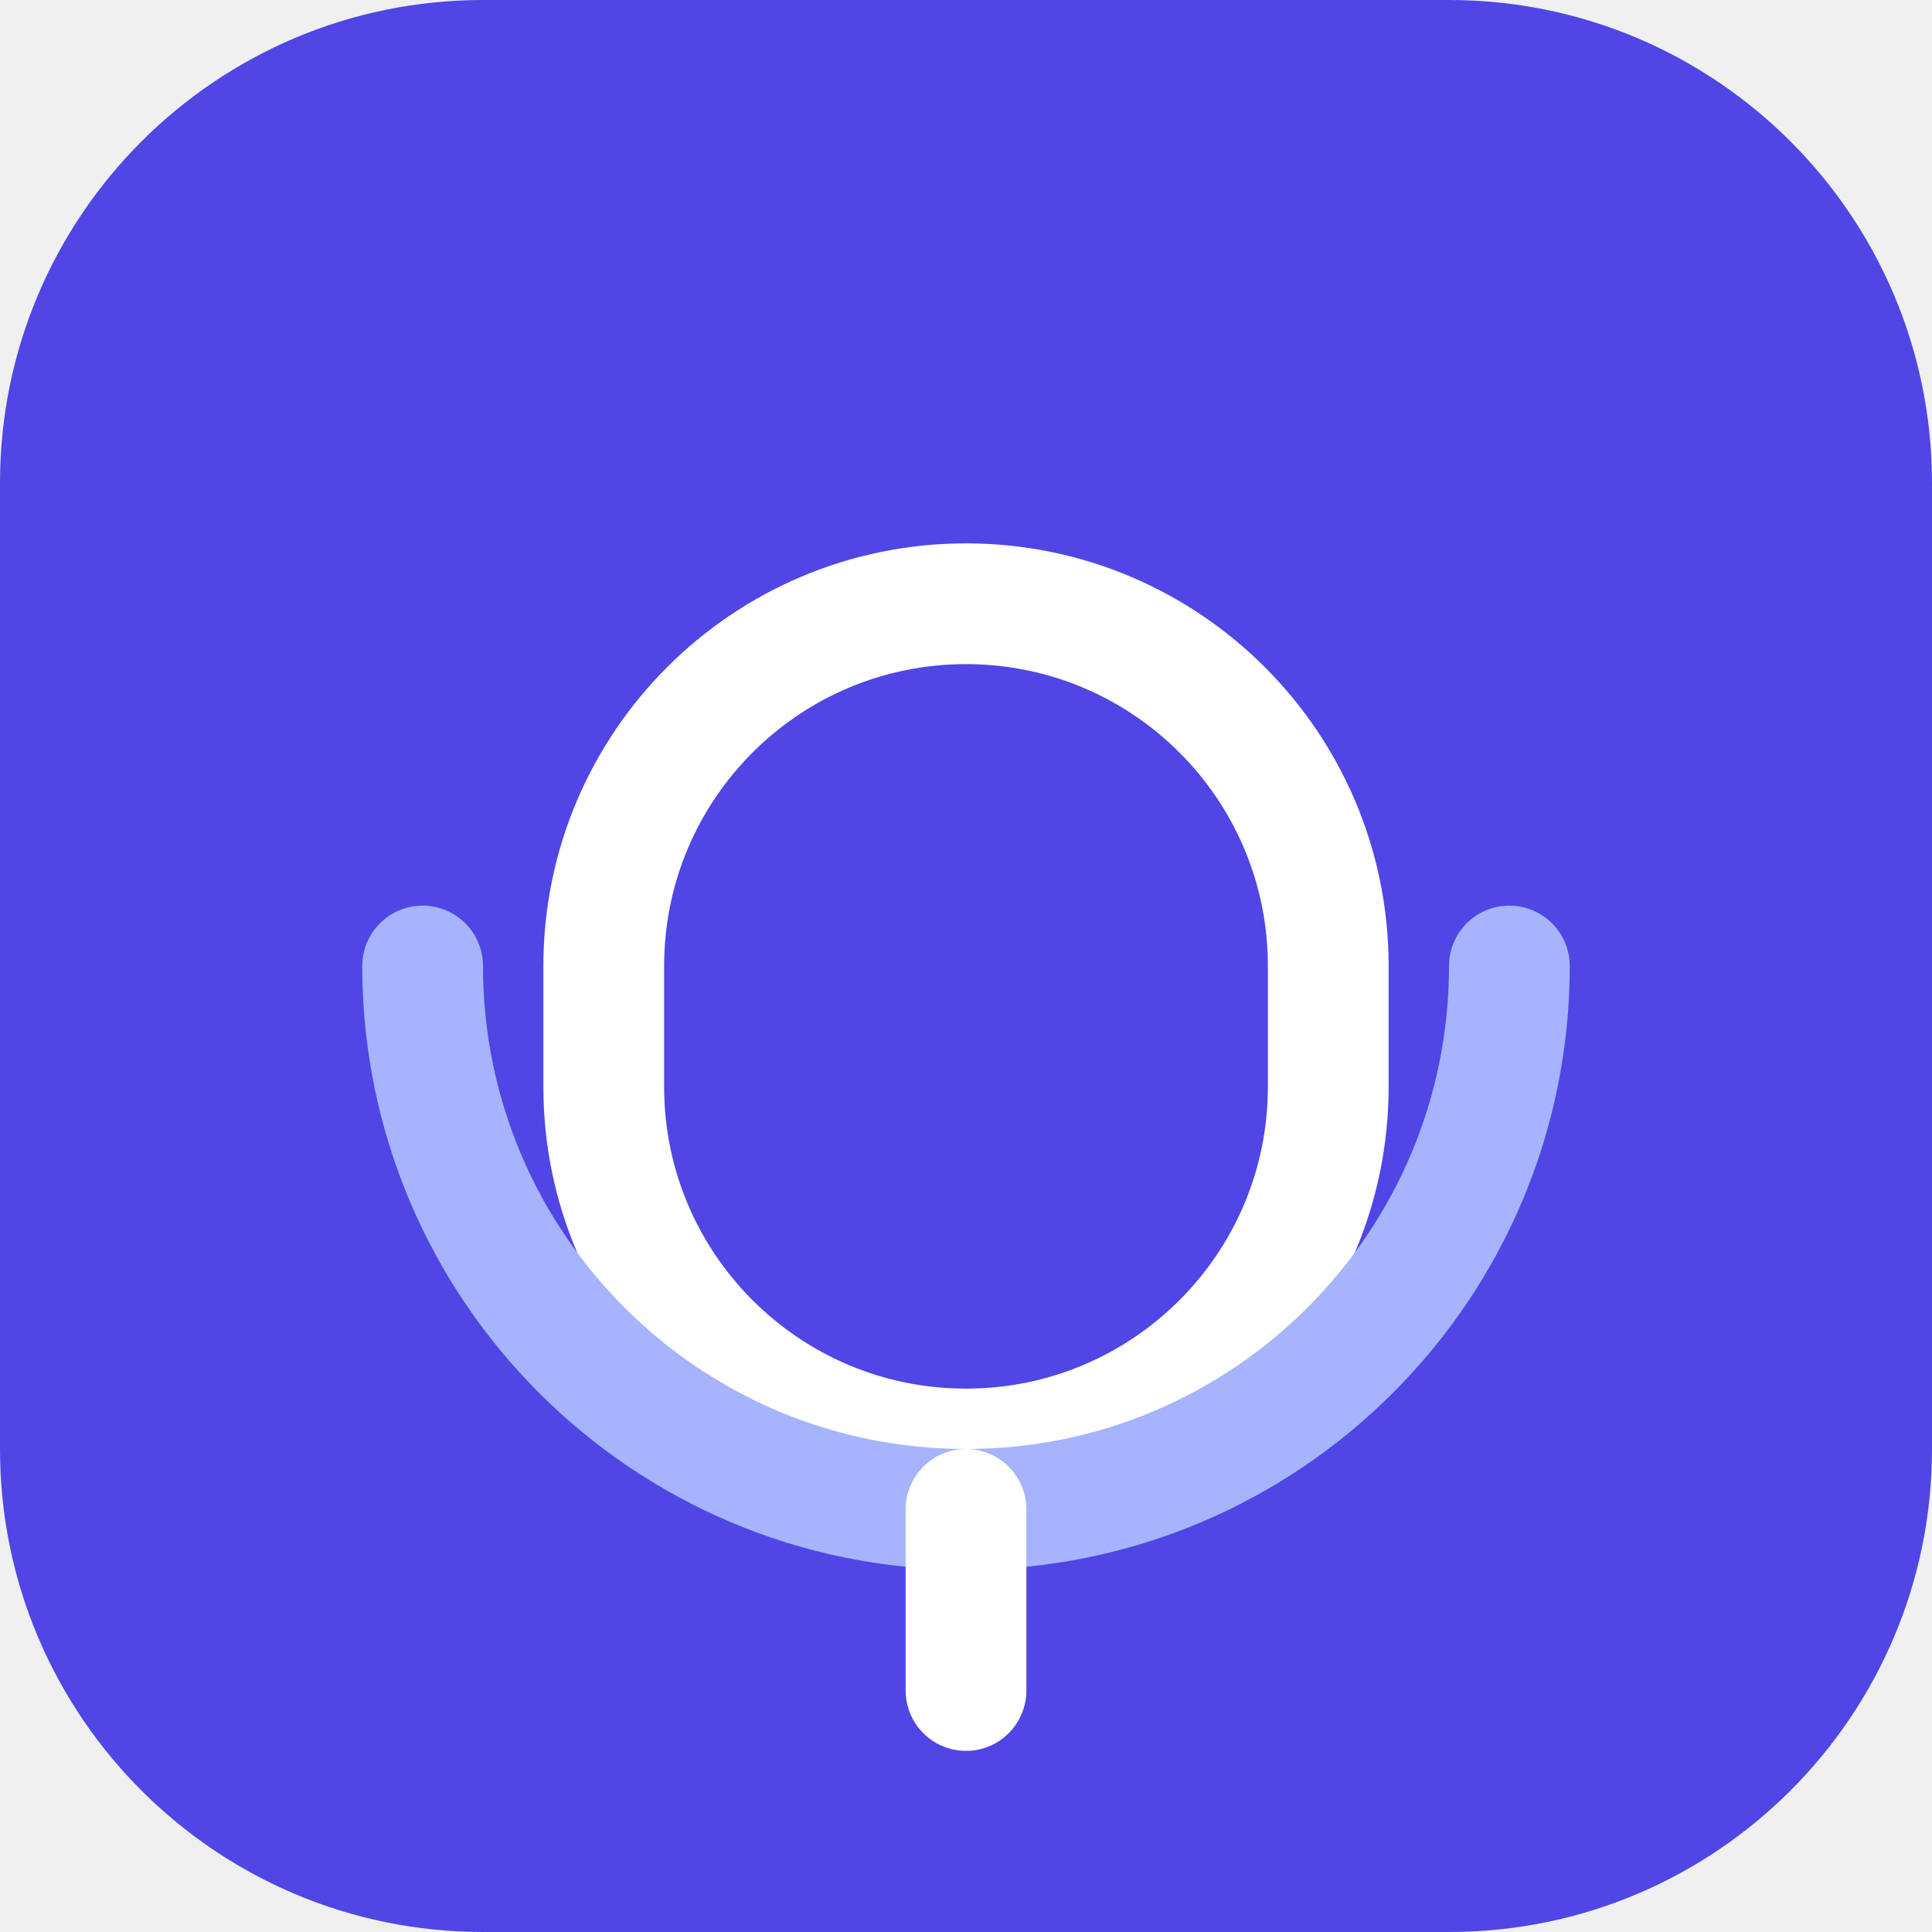
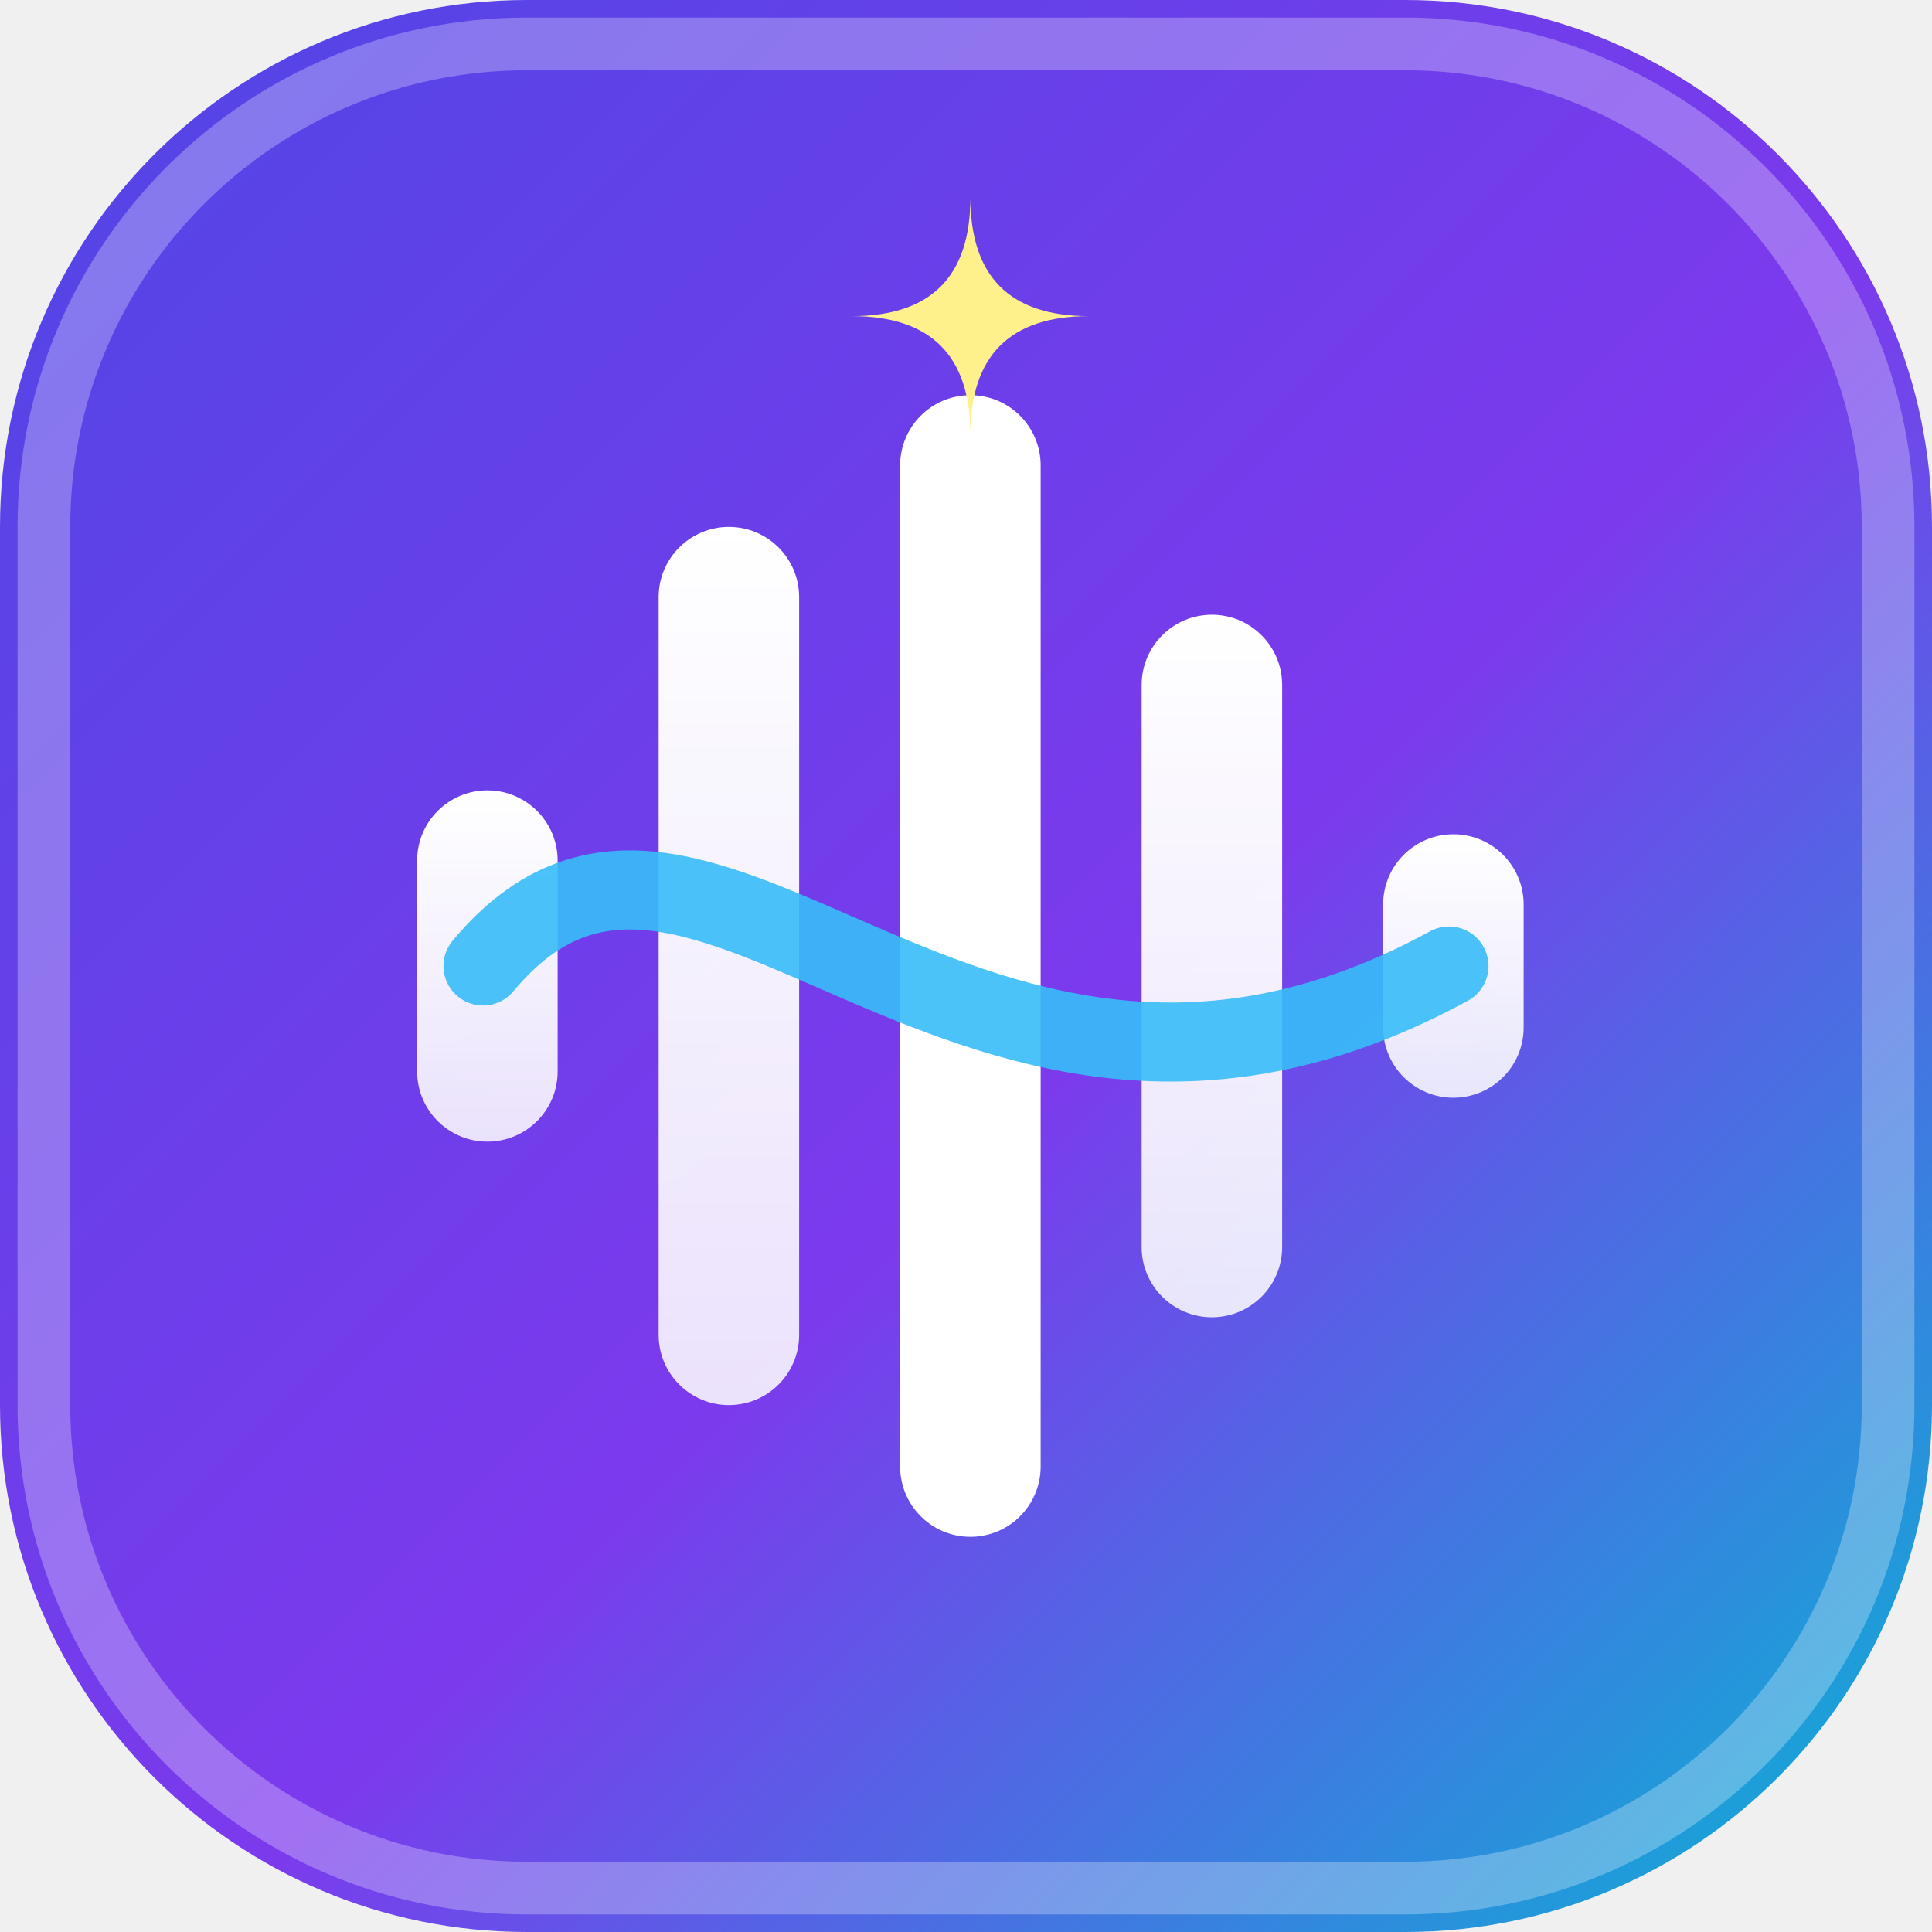
- <svg xmlns="http://www.w3.org/2000/svg" viewBox="0 0 32 32" fill="none">
-   <rect width="32" height="32" rx="8" fill="#4F46E5" />
-   <path d="M10 16a6 6 0 0 1 12 0v2a6 6 0 0 1-12 0v-2z" stroke="#FFFFFF" stroke-width="2" stroke-linecap="round" />
-   <path d="M7 16a9 9 0 0 0 18 0" stroke="#A5B4FC" stroke-width="2" stroke-linecap="round" />
-   <line x1="16" y1="25" x2="16" y2="28" stroke="#FFFFFF" stroke-width="2" stroke-linecap="round" />
+ <svg xmlns="http://www.w3.org/2000/svg" viewBox="0 0 44 44" fill="none">
+   <defs>
+     <linearGradient id="logoBgGrad" x1="0%" y1="0%" x2="100%" y2="100%">
+       <stop offset="0%" stop-color="#4F46E5" />
+       <stop offset="55%" stop-color="#7C3AED" />
+       <stop offset="100%" stop-color="#06B6D4" />
+     </linearGradient>
+     <linearGradient id="logoWaveGrad" x1="0%" y1="100%" x2="0%" y2="0%">
+       <stop offset="0%" stop-color="#FFFFFF" stop-opacity="0.85" />
+       <stop offset="100%" stop-color="#FFFFFF" stop-opacity="1" />
+     </linearGradient>
+   </defs>
+   <rect width="44" height="44" rx="12" fill="url(#logoBgGrad)" />
+   <rect x="1" y="1" width="42" height="42" rx="11" fill="none" stroke="rgba(255, 255, 255, 0.28)" stroke-width="1.2" />
+   <rect x="9.5" y="18" width="3.2" height="8" rx="1.6" fill="url(#logoWaveGrad)" />
+   <rect x="15" y="12" width="3.2" height="20" rx="1.6" fill="url(#logoWaveGrad)" />
+   <rect x="20.5" y="9" width="3.2" height="26" rx="1.6" fill="#FFFFFF" />
+   <rect x="26" y="14" width="3.2" height="16" rx="1.6" fill="url(#logoWaveGrad)" />
+   <rect x="31.5" y="19" width="3.2" height="6" rx="1.6" fill="url(#logoWaveGrad)" />
+   <path d="M 11 22 C 16 16, 22 28, 33 22" stroke="#38BDF8" stroke-width="1.8" stroke-linecap="round" stroke-opacity="0.9" />
+   <path d="M 22.1 4.5 Q 22.1 7.2 24.8 7.2 Q 22.1 7.2 22.1 9.9 Q 22.1 7.2 19.4 7.2 Q 22.1 7.2 22.1 4.5 Z" fill="#FEF08A" />
</svg>
